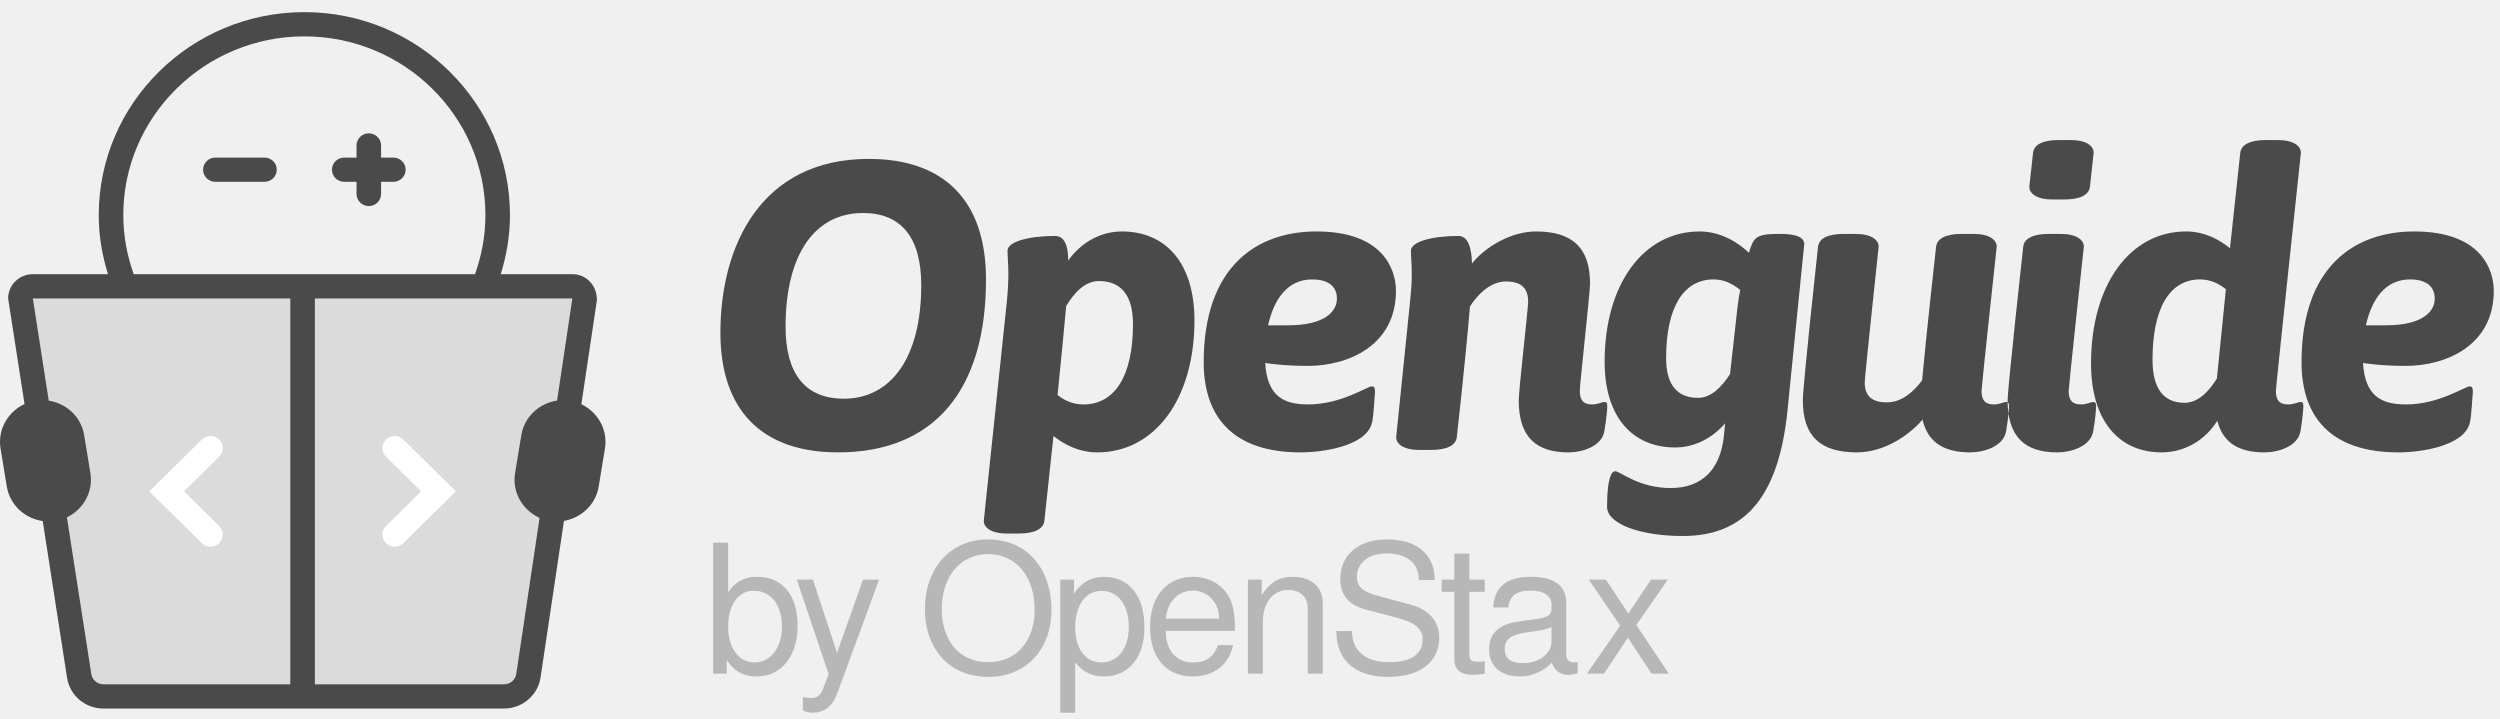
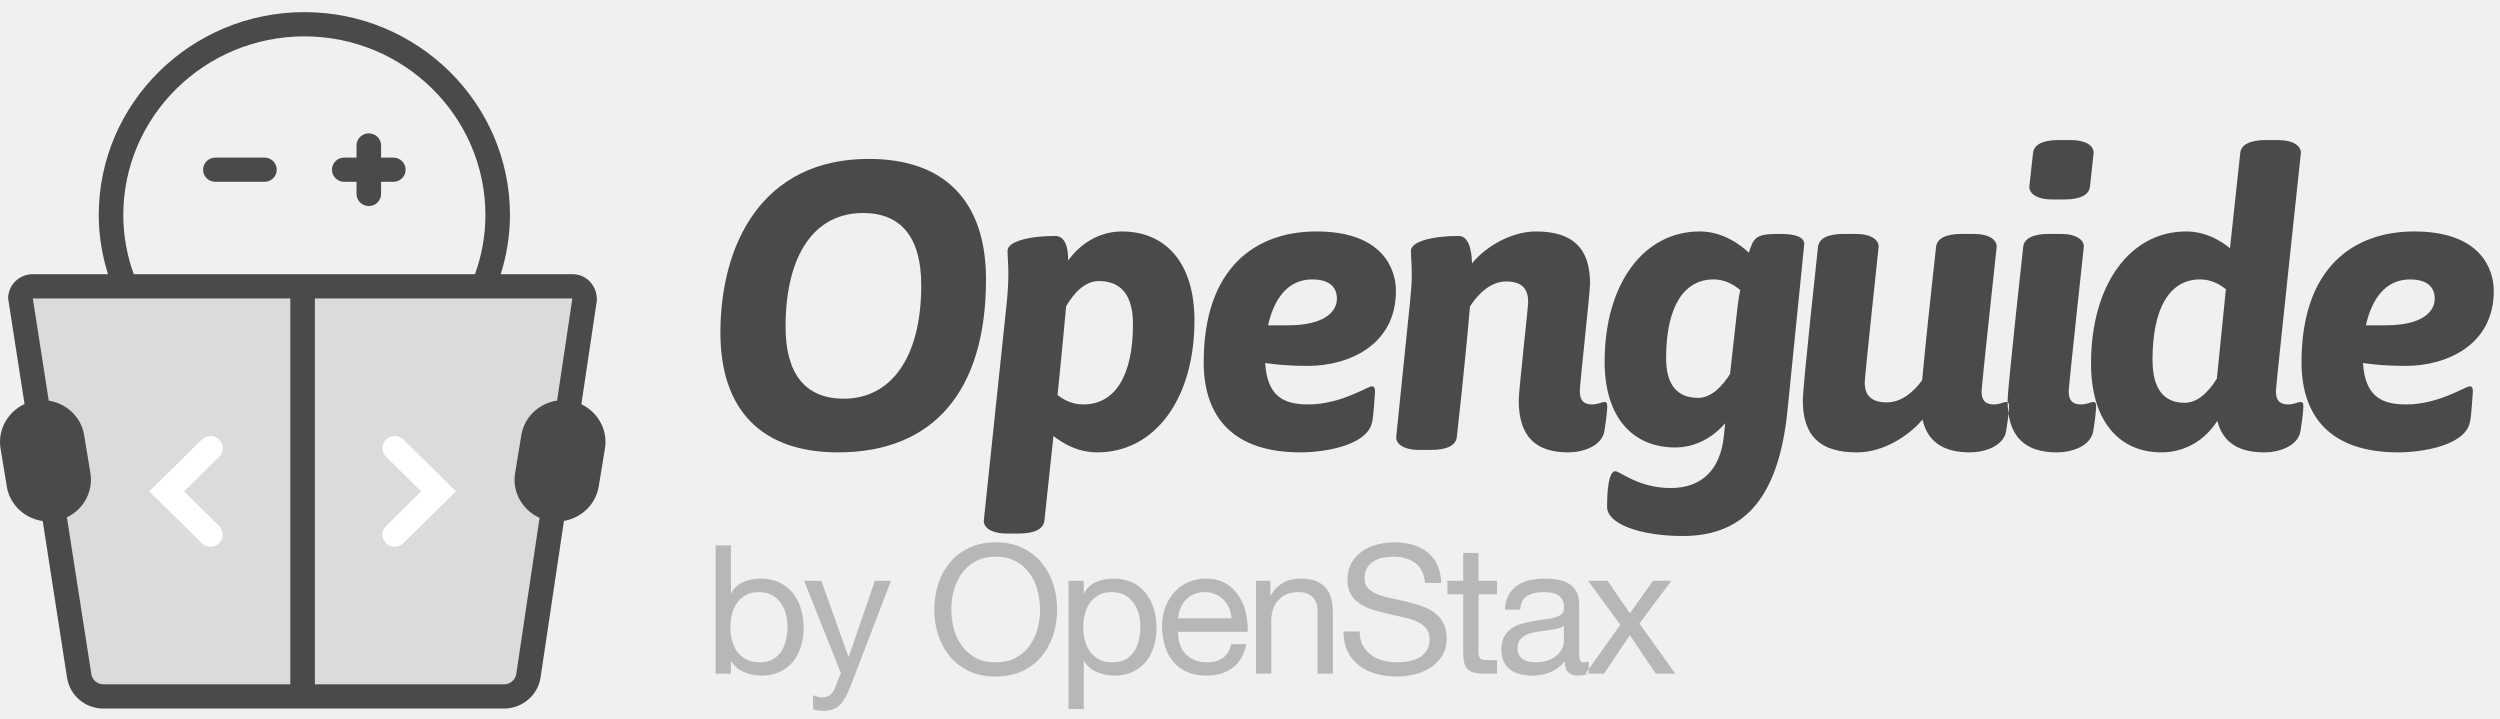
<svg xmlns="http://www.w3.org/2000/svg" width="167px" height="48px" viewBox="0 0 167 48" version="1.1">
  <defs />
  <g id="Stylde-Guide-App" stroke="none" stroke-width="1" fill="none" fill-rule="evenodd">
    <g id="Textbook-Styleguide---Guest-View---Desktop" transform="translate(-20, -15)">
      <g id="header">
        <g id="Group-2" transform="translate(20, 12)">
          <g id="Logos/logo-Openguide">
-             <text id="by-OpenStax" font-family="HelveticaNeue, Helvetica Neue" font-size="12" font-weight="normal" letter-spacing="-0.5" fill="#B7B7B7">
-               <tspan x="47" y="48">by OpenSta</tspan>
-               <tspan x="105.804" y="48">x</tspan>
-             </text>
-             <g id="Page-1" stroke-width="1" fill-rule="evenodd" transform="translate(0, 3)">
+             <path d="M47.804,39.432 L48.824,39.432 L48.824,42.636 L48.848,42.636 C49.016,42.292 49.28,42.042 49.64,41.886 C50,41.73 50.396,41.652 50.828,41.652 C51.308,41.652 51.726,41.74 52.082,41.916 C52.438,42.092 52.734,42.33 52.97,42.63 C53.206,42.93 53.384,43.276 53.504,43.668 C53.624,44.06 53.684,44.476 53.684,44.916 C53.684,45.356 53.626,45.772 53.51,46.164 C53.394,46.556 53.218,46.898 52.982,47.19 C52.746,47.482 52.45,47.712 52.094,47.88 C51.738,48.048 51.324,48.132 50.852,48.132 C50.7,48.132 50.53,48.116 50.342,48.084 C50.154,48.052 49.968,48 49.784,47.928 C49.6,47.856 49.426,47.758 49.262,47.634 C49.098,47.51 48.96,47.356 48.848,47.172 L48.824,47.172 L48.824,48 L47.804,48 L47.804,39.432 Z M52.604,44.844 C52.604,44.556 52.566,44.274 52.49,43.998 C52.414,43.722 52.298,43.476 52.142,43.26 C51.986,43.044 51.786,42.872 51.542,42.744 C51.298,42.616 51.012,42.552 50.684,42.552 C50.34,42.552 50.048,42.62 49.808,42.756 C49.568,42.892 49.372,43.07 49.22,43.29 C49.068,43.51 48.958,43.76 48.89,44.04 C48.822,44.32 48.788,44.604 48.788,44.892 C48.788,45.196 48.824,45.49 48.896,45.774 C48.968,46.058 49.082,46.308 49.238,46.524 C49.394,46.74 49.596,46.914 49.844,47.046 C50.092,47.178 50.392,47.244 50.744,47.244 C51.096,47.244 51.39,47.176 51.626,47.04 C51.862,46.904 52.052,46.724 52.196,46.5 C52.34,46.276 52.444,46.02 52.508,45.732 C52.572,45.444 52.604,45.148 52.604,44.844 Z M56.82,48.828 C56.7,49.132 56.582,49.388 56.466,49.596 C56.35,49.804 56.222,49.974 56.082,50.106 C55.942,50.238 55.786,50.334 55.614,50.394 C55.442,50.454 55.244,50.484 55.02,50.484 C54.9,50.484 54.78,50.476 54.66,50.46 C54.54,50.444 54.424,50.416 54.312,50.376 L54.312,49.44 C54.4,49.48 54.502,49.514 54.618,49.542 C54.734,49.57 54.832,49.584 54.912,49.584 C55.12,49.584 55.294,49.534 55.434,49.434 C55.574,49.334 55.68,49.192 55.752,49.008 L56.172,47.964 L53.712,41.796 L54.864,41.796 L56.676,46.872 L56.7,46.872 L58.44,41.796 L59.52,41.796 L56.82,48.828 Z M63.548,43.716 C63.548,44.148 63.604,44.574 63.716,44.994 C63.828,45.414 64.004,45.792 64.244,46.128 C64.484,46.464 64.792,46.734 65.168,46.938 C65.544,47.142 65.992,47.244 66.512,47.244 C67.032,47.244 67.48,47.142 67.856,46.938 C68.232,46.734 68.54,46.464 68.78,46.128 C69.02,45.792 69.196,45.414 69.308,44.994 C69.42,44.574 69.476,44.148 69.476,43.716 C69.476,43.284 69.42,42.858 69.308,42.438 C69.196,42.018 69.02,41.64 68.78,41.304 C68.54,40.968 68.232,40.698 67.856,40.494 C67.48,40.29 67.032,40.188 66.512,40.188 C65.992,40.188 65.544,40.29 65.168,40.494 C64.792,40.698 64.484,40.968 64.244,41.304 C64.004,41.64 63.828,42.018 63.716,42.438 C63.604,42.858 63.548,43.284 63.548,43.716 Z M62.408,43.716 C62.408,43.132 62.494,42.57 62.666,42.03 C62.838,41.49 63.096,41.012 63.44,40.596 C63.784,40.18 64.212,39.848 64.724,39.6 C65.236,39.352 65.832,39.228 66.512,39.228 C67.192,39.228 67.788,39.352 68.3,39.6 C68.812,39.848 69.24,40.18 69.584,40.596 C69.928,41.012 70.186,41.49 70.358,42.03 C70.53,42.57 70.616,43.132 70.616,43.716 C70.616,44.3 70.53,44.862 70.358,45.402 C70.186,45.942 69.928,46.42 69.584,46.836 C69.24,47.252 68.812,47.582 68.3,47.826 C67.788,48.07 67.192,48.192 66.512,48.192 C65.832,48.192 65.236,48.07 64.724,47.826 C64.212,47.582 63.784,47.252 63.44,46.836 C63.096,46.42 62.838,45.942 62.666,45.402 C62.494,44.862 62.408,44.3 62.408,43.716 Z M71.376,41.796 L72.396,41.796 L72.396,42.636 L72.42,42.636 C72.588,42.292 72.852,42.042 73.212,41.886 C73.572,41.73 73.968,41.652 74.4,41.652 C74.88,41.652 75.298,41.74 75.654,41.916 C76.01,42.092 76.306,42.33 76.542,42.63 C76.778,42.93 76.956,43.276 77.076,43.668 C77.196,44.06 77.256,44.476 77.256,44.916 C77.256,45.356 77.198,45.772 77.082,46.164 C76.966,46.556 76.79,46.898 76.554,47.19 C76.318,47.482 76.022,47.712 75.666,47.88 C75.31,48.048 74.896,48.132 74.424,48.132 C74.272,48.132 74.102,48.116 73.914,48.084 C73.726,48.052 73.54,48 73.356,47.928 C73.172,47.856 72.998,47.758 72.834,47.634 C72.67,47.51 72.532,47.356 72.42,47.172 L72.396,47.172 L72.396,50.364 L71.376,50.364 L71.376,41.796 Z M76.176,44.844 C76.176,44.556 76.138,44.274 76.062,43.998 C75.986,43.722 75.87,43.476 75.714,43.26 C75.558,43.044 75.358,42.872 75.114,42.744 C74.87,42.616 74.584,42.552 74.256,42.552 C73.912,42.552 73.62,42.62 73.38,42.756 C73.14,42.892 72.944,43.07 72.792,43.29 C72.64,43.51 72.53,43.76 72.462,44.04 C72.394,44.32 72.36,44.604 72.36,44.892 C72.36,45.196 72.396,45.49 72.468,45.774 C72.54,46.058 72.654,46.308 72.81,46.524 C72.966,46.74 73.168,46.914 73.416,47.046 C73.664,47.178 73.964,47.244 74.316,47.244 C74.668,47.244 74.962,47.176 75.198,47.04 C75.434,46.904 75.624,46.724 75.768,46.5 C75.912,46.276 76.016,46.02 76.08,45.732 C76.144,45.444 76.176,45.148 76.176,44.844 Z M82.264,44.304 C82.248,44.064 82.194,43.836 82.102,43.62 C82.01,43.404 81.886,43.218 81.73,43.062 C81.574,42.906 81.39,42.782 81.178,42.69 C80.966,42.598 80.732,42.552 80.476,42.552 C80.212,42.552 79.974,42.598 79.762,42.69 C79.55,42.782 79.368,42.908 79.216,43.068 C79.064,43.228 78.944,43.414 78.856,43.626 C78.768,43.838 78.716,44.064 78.7,44.304 L82.264,44.304 Z M83.248,46.032 C83.112,46.728 82.812,47.252 82.348,47.604 C81.884,47.956 81.3,48.132 80.596,48.132 C80.1,48.132 79.67,48.052 79.306,47.892 C78.942,47.732 78.636,47.508 78.388,47.22 C78.14,46.932 77.954,46.588 77.83,46.188 C77.706,45.788 77.636,45.352 77.62,44.88 C77.62,44.408 77.692,43.976 77.836,43.584 C77.98,43.192 78.182,42.852 78.442,42.564 C78.702,42.276 79.01,42.052 79.366,41.892 C79.722,41.732 80.112,41.652 80.536,41.652 C81.088,41.652 81.546,41.766 81.91,41.994 C82.274,42.222 82.566,42.512 82.786,42.864 C83.006,43.216 83.158,43.6 83.242,44.016 C83.326,44.432 83.36,44.828 83.344,45.204 L78.7,45.204 C78.692,45.476 78.724,45.734 78.796,45.978 C78.868,46.222 78.984,46.438 79.144,46.626 C79.304,46.814 79.508,46.964 79.756,47.076 C80.004,47.188 80.296,47.244 80.632,47.244 C81.064,47.244 81.418,47.144 81.694,46.944 C81.97,46.744 82.152,46.44 82.24,46.032 L83.248,46.032 Z M83.9,41.796 L83.9,48 L84.92,48 L84.92,44.496 C84.92,44.216 84.958,43.958 85.034,43.722 C85.11,43.486 85.224,43.28 85.376,43.104 C85.528,42.928 85.718,42.792 85.946,42.696 C86.174,42.6 86.444,42.552 86.756,42.552 C87.148,42.552 87.456,42.664 87.68,42.888 C87.904,43.112 88.016,43.416 88.016,43.8 L88.016,48 L89.036,48 L89.036,43.92 C89.036,43.584 89.002,43.278 88.934,43.002 C88.866,42.726 88.748,42.488 88.58,42.288 C88.412,42.088 88.192,41.932 87.92,41.82 C87.648,41.708 87.308,41.652 86.9,41.652 C85.98,41.652 85.308,42.028 84.884,42.78 L84.86,42.78 L84.86,41.796 L83.9,41.796 Z M95.196,41.94 L96.276,41.94 C96.26,41.468 96.17,41.062 96.006,40.722 C95.842,40.382 95.618,40.1 95.334,39.876 C95.05,39.652 94.72,39.488 94.344,39.384 C93.968,39.28 93.56,39.228 93.12,39.228 C92.728,39.228 92.346,39.278 91.974,39.378 C91.602,39.478 91.27,39.63 90.978,39.834 C90.686,40.038 90.452,40.298 90.276,40.614 C90.1,40.93 90.012,41.304 90.012,41.736 C90.012,42.128 90.09,42.454 90.246,42.714 C90.402,42.974 90.61,43.186 90.87,43.35 C91.13,43.514 91.424,43.646 91.752,43.746 C92.08,43.846 92.414,43.934 92.754,44.01 C93.094,44.086 93.428,44.16 93.756,44.232 C94.084,44.304 94.378,44.398 94.638,44.514 C94.898,44.63 95.106,44.78 95.262,44.964 C95.418,45.148 95.496,45.388 95.496,45.684 C95.496,45.996 95.432,46.252 95.304,46.452 C95.176,46.652 95.008,46.81 94.8,46.926 C94.592,47.042 94.358,47.124 94.098,47.172 C93.838,47.22 93.58,47.244 93.324,47.244 C93.004,47.244 92.692,47.204 92.388,47.124 C92.084,47.044 91.818,46.92 91.59,46.752 C91.362,46.584 91.178,46.37 91.038,46.11 C90.898,45.85 90.828,45.54 90.828,45.18 L89.748,45.18 C89.748,45.7 89.842,46.15 90.03,46.53 C90.218,46.91 90.474,47.222 90.798,47.466 C91.122,47.71 91.498,47.892 91.926,48.012 C92.354,48.132 92.808,48.192 93.288,48.192 C93.68,48.192 94.074,48.146 94.47,48.054 C94.866,47.962 95.224,47.814 95.544,47.61 C95.864,47.406 96.126,47.142 96.33,46.818 C96.534,46.494 96.636,46.104 96.636,45.648 C96.636,45.224 96.558,44.872 96.402,44.592 C96.246,44.312 96.038,44.08 95.778,43.896 C95.518,43.712 95.224,43.566 94.896,43.458 C94.568,43.35 94.234,43.256 93.894,43.176 C93.554,43.096 93.22,43.022 92.892,42.954 C92.564,42.886 92.27,42.8 92.01,42.696 C91.75,42.592 91.542,42.458 91.386,42.294 C91.23,42.13 91.152,41.916 91.152,41.652 C91.152,41.372 91.206,41.138 91.314,40.95 C91.422,40.762 91.566,40.612 91.746,40.5 C91.926,40.388 92.132,40.308 92.364,40.26 C92.596,40.212 92.832,40.188 93.072,40.188 C93.664,40.188 94.15,40.326 94.53,40.602 C94.91,40.878 95.132,41.324 95.196,41.94 Z M98.764,41.796 L98.764,39.936 L97.744,39.936 L97.744,41.796 L96.688,41.796 L96.688,42.696 L97.744,42.696 L97.744,46.644 C97.744,46.932 97.772,47.164 97.828,47.34 C97.884,47.516 97.97,47.652 98.086,47.748 C98.202,47.844 98.354,47.91 98.542,47.946 C98.73,47.982 98.956,48 99.22,48 L100,48 L100,47.1 L99.532,47.1 C99.372,47.1 99.242,47.094 99.142,47.082 C99.042,47.07 98.964,47.044 98.908,47.004 C98.852,46.964 98.814,46.908 98.794,46.836 C98.774,46.764 98.764,46.668 98.764,46.548 L98.764,42.696 L100,42.696 L100,41.796 L98.764,41.796 Z M106.124,47.976 C105.948,48.08 105.704,48.132 105.392,48.132 C105.128,48.132 104.918,48.058 104.762,47.91 C104.606,47.762 104.528,47.52 104.528,47.184 C104.248,47.52 103.922,47.762 103.55,47.91 C103.178,48.058 102.776,48.132 102.344,48.132 C102.064,48.132 101.798,48.1 101.546,48.036 C101.294,47.972 101.076,47.872 100.892,47.736 C100.708,47.6 100.562,47.422 100.454,47.202 C100.346,46.982 100.292,46.716 100.292,46.404 C100.292,46.052 100.352,45.764 100.472,45.54 C100.592,45.316 100.75,45.134 100.946,44.994 C101.142,44.854 101.366,44.748 101.618,44.676 C101.87,44.604 102.128,44.544 102.392,44.496 C102.672,44.44 102.938,44.398 103.19,44.37 C103.442,44.342 103.664,44.302 103.856,44.25 C104.048,44.198 104.2,44.122 104.312,44.022 C104.424,43.922 104.48,43.776 104.48,43.584 C104.48,43.36 104.438,43.18 104.354,43.044 C104.27,42.908 104.162,42.804 104.03,42.732 C103.898,42.66 103.75,42.612 103.586,42.588 C103.422,42.564 103.26,42.552 103.1,42.552 C102.668,42.552 102.308,42.634 102.02,42.798 C101.732,42.962 101.576,43.272 101.552,43.728 L100.532,43.728 C100.548,43.344 100.628,43.02 100.772,42.756 C100.916,42.492 101.108,42.278 101.348,42.114 C101.588,41.95 101.862,41.832 102.17,41.76 C102.478,41.688 102.808,41.652 103.16,41.652 C103.44,41.652 103.718,41.672 103.994,41.712 C104.27,41.752 104.52,41.834 104.744,41.958 C104.968,42.082 105.148,42.256 105.284,42.48 C105.42,42.704 105.488,42.996 105.488,43.356 L105.488,46.548 C105.488,46.788 105.502,46.964 105.53,47.076 C105.558,47.188 105.652,47.244 105.812,47.244 C105.9,47.244 106.004,47.224 106.124,47.184 L106.124,47.976 Z M104.468,44.796 C104.34,44.892 104.172,44.962 103.964,45.006 C103.756,45.05 103.538,45.086 103.31,45.114 C103.082,45.142 102.852,45.174 102.62,45.21 C102.388,45.246 102.18,45.304 101.996,45.384 C101.812,45.464 101.662,45.578 101.546,45.726 C101.43,45.874 101.372,46.076 101.372,46.332 C101.372,46.5 101.406,46.642 101.474,46.758 C101.542,46.874 101.63,46.968 101.738,47.04 C101.846,47.112 101.972,47.164 102.116,47.196 C102.26,47.228 102.412,47.244 102.572,47.244 C102.908,47.244 103.196,47.198 103.436,47.106 C103.676,47.014 103.872,46.898 104.024,46.758 C104.176,46.618 104.288,46.466 104.36,46.302 C104.432,46.138 104.468,45.984 104.468,45.84 L104.468,44.796 Z M108.24,44.736 L106.08,41.796 L107.388,41.796 L108.876,43.968 L110.424,41.796 L111.648,41.796 L109.512,44.652 L111.912,48 L110.604,48 L108.876,45.432 L107.148,48 L105.912,48 L108.24,44.736 Z" id="by-OpenStax" fill="#B7B7B7" />
+             <g id="Page-1" stroke-width="1" transform="translate(0, 3)">
              <path d="M33.676,46.521 L6.91,46.521 C6.101,46.521 5.413,45.938 5.29,45.148 L1.364,19.935 C1.364,19.489 1.731,19.126 2.184,19.126 L38.241,19.126 C38.695,19.126 39.061,19.489 39.061,19.935 L35.298,45.138 C35.18,45.933 34.489,46.521 33.676,46.521" id="Fill-5" fill="#DBDBDB" />
              <g id="Group-9" transform="translate(0, 0.369618)">
                <path d="M17.666,11.776 L14.386,11.776 C13.933,11.776 13.566,11.413 13.566,10.966 C13.566,10.519 13.933,10.156 14.386,10.156 L17.666,10.156 C18.12,10.156 18.486,10.519 18.486,10.966 C18.486,11.413 18.12,11.776 17.666,11.776" id="Fill-1" fill="#4A4A4A" />
                <path d="M26.276,10.156 L25.456,10.156 L25.456,9.347 C25.456,8.9 25.09,8.537 24.636,8.537 C24.183,8.537 23.816,8.9 23.816,9.347 L23.816,10.156 L22.996,10.156 C22.543,10.156 22.176,10.519 22.176,10.966 C22.176,11.413 22.543,11.776 22.996,11.776 L23.816,11.776 L23.816,12.585 C23.816,13.032 24.183,13.395 24.636,13.395 C25.09,13.395 25.456,13.032 25.456,12.585 L25.456,11.776 L26.276,11.776 C26.73,11.776 27.096,11.413 27.096,10.966 C27.096,10.519 26.73,10.156 26.276,10.156" id="Fill-3" fill="#4A4A4A" />
                <path d="M25.785,35.917 C25.945,36.075 26.155,36.154 26.364,36.154 C26.574,36.154 26.784,36.075 26.944,35.917 L30.451,32.454 L26.944,28.991 C26.624,28.675 26.105,28.675 25.785,28.991 C25.464,29.307 25.464,29.82 25.785,30.136 L28.132,32.454 L25.785,34.772 C25.464,35.089 25.464,35.601 25.785,35.917" id="Fill-10" fill="#FFFFFF" />
                <path d="M14.061,36.154 C14.271,36.154 14.481,36.075 14.641,35.917 C14.962,35.6 14.962,35.088 14.641,34.772 L12.293,32.454 L14.641,30.136 C14.962,29.82 14.962,29.307 14.641,28.991 C14.32,28.675 13.802,28.675 13.482,28.991 L9.974,32.454 L13.482,35.917 C13.641,36.075 13.851,36.154 14.061,36.154" id="Fill-12" fill="#FFFFFF" />
                <path d="M37.213,26.39 C36.028,26.564 35.029,27.466 34.826,28.692 L34.407,31.237 C34.199,32.507 34.908,33.714 36.044,34.222 L34.487,44.65 C34.429,45.045 34.079,45.342 33.676,45.342 L21.033,45.342 L21.033,19.566 L38.233,19.566 L37.213,26.39 Z M19.393,45.342 L6.91,45.342 C6.503,45.342 6.163,45.053 6.1,44.655 L4.469,34.188 C5.565,33.663 6.244,32.481 6.039,31.237 L5.621,28.692 C5.42,27.473 4.432,26.576 3.256,26.394 L2.193,19.566 L19.393,19.566 L19.393,45.342 Z M8.236,14.002 C8.236,7.416 13.662,2.06 20.331,2.06 C27,2.06 32.426,7.416 32.426,14.002 C32.426,15.387 32.173,16.71 31.73,17.946 L8.933,17.946 C8.491,16.71 8.236,15.387 8.236,14.002 L8.236,14.002 Z M39.873,19.684 C39.882,18.673 39.145,17.946 38.242,17.946 L33.448,17.946 C33.839,16.696 34.066,15.377 34.066,14.002 C34.066,6.524 27.905,0.44 20.331,0.44 C12.758,0.44 6.596,6.524 6.596,14.002 C6.596,15.377 6.823,16.696 7.215,17.946 L2.183,17.946 C1.279,17.946 0.543,18.673 0.543,19.566 L1.639,26.62 C0.523,27.137 -0.17,28.331 0.036,29.589 L0.455,32.133 C0.658,33.364 1.662,34.268 2.854,34.437 L4.479,44.901 C4.666,46.095 5.688,46.961 6.91,46.961 L33.676,46.961 C34.886,46.961 35.933,46.07 36.109,44.887 L37.672,34.426 C38.829,34.229 39.794,33.337 39.992,32.133 L40.411,29.589 C40.616,28.342 39.934,27.157 38.835,26.634 L39.873,19.684 Z" id="Fill-7" fill="#4A4A4A" />
              </g>
            </g>
-             <g id="Group-2" stroke-width="1" fill-rule="evenodd" transform="translate(47, 5)" fill="#4A4A4A">
-               <path d="M11.034,8.615 C16.127,8.615 18.865,11.462 18.865,16.665 C18.865,24.085 15.388,28.219 8.981,28.219 C3.888,28.219 1.123,25.399 1.123,20.224 C1.123,14.419 3.833,8.615 11.034,8.615 Z M10.651,12.229 C7.475,12.229 5.476,14.912 5.476,19.841 C5.476,22.962 6.79,24.632 9.364,24.632 C12.485,24.632 14.539,21.949 14.539,17.048 C14.539,13.899 13.225,12.229 10.651,12.229 Z M27.943,13.461 C30.846,13.461 32.79,15.542 32.79,19.403 C32.79,24.66 30.134,28.219 26.301,28.219 C25.014,28.219 24.028,27.644 23.371,27.124 L22.768,32.764 C22.714,33.339 22.111,33.64 21.044,33.64 L20.277,33.64 C19.182,33.64 18.716,33.23 18.716,32.792 L20.249,18.225 C20.332,17.431 20.359,16.747 20.359,16.281 C20.359,15.624 20.304,15.159 20.304,14.748 C20.304,14.146 21.701,13.762 23.48,13.762 C24.192,13.762 24.357,14.611 24.357,15.405 C25.123,14.31 26.41,13.461 27.943,13.461 Z M25.37,25.016 C27.45,25.016 28.683,23.154 28.683,19.649 C28.683,17.76 27.916,16.774 26.41,16.774 C25.479,16.774 24.767,17.541 24.22,18.444 C24.083,20.032 23.864,22.168 23.645,24.386 C24.083,24.742 24.658,25.016 25.37,25.016 Z M46.249,17.431 C46.249,21.073 43.073,22.442 40.362,22.442 C39.157,22.442 38.281,22.36 37.515,22.25 C37.651,24.495 38.774,25.016 40.389,25.016 C42.58,25.016 44.332,23.811 44.633,23.811 C44.743,23.811 44.852,23.811 44.852,24.194 C44.825,24.304 44.77,25.864 44.633,26.302 C44.195,27.808 41.375,28.219 39.869,28.219 C35.406,28.219 33.407,25.892 33.407,22.195 C33.407,15.871 36.885,13.461 40.937,13.461 C45.4,13.461 46.249,16.007 46.249,17.431 Z M37.706,19.731 L39.02,19.731 C41.594,19.731 42.306,18.745 42.306,17.951 C42.306,17.048 41.622,16.665 40.663,16.665 C38.966,16.665 38.089,18.034 37.706,19.731 Z M60.146,24.851 C60.31,24.851 60.365,24.906 60.365,25.152 C60.365,25.207 60.338,25.837 60.173,26.795 C60.009,27.808 58.722,28.219 57.764,28.219 C55.628,28.219 54.451,27.206 54.451,24.742 C54.451,24.085 55.081,18.554 55.081,18.17 C55.081,17.294 54.67,16.801 53.602,16.801 C52.534,16.801 51.686,17.705 51.193,18.472 C50.892,22.086 50.317,27.179 50.317,27.179 C50.262,27.754 49.659,28.055 48.592,28.055 L47.825,28.055 C46.73,28.055 46.264,27.644 46.264,27.206 C47.305,17.048 47.305,17.294 47.305,16.281 C47.305,15.624 47.25,15.159 47.25,14.748 C47.25,14.146 48.646,13.762 50.426,13.762 C51.111,13.762 51.302,14.666 51.33,15.597 C52.206,14.502 53.931,13.461 55.601,13.461 C58.038,13.461 59.215,14.556 59.215,16.938 C59.215,17.541 58.531,23.647 58.531,24.112 C58.531,24.742 58.777,25.016 59.352,25.016 C59.735,25.016 60.037,24.851 60.146,24.851 Z M71.935,13.625 C73.03,13.625 73.523,13.872 73.523,14.31 L72.401,25.454 C71.826,31.012 69.69,33.805 65.419,33.805 C62.598,33.805 60.353,33.011 60.353,31.861 C60.353,29.999 60.627,29.479 60.901,29.479 C61.229,29.479 62.461,30.601 64.597,30.601 C66.705,30.601 67.938,29.342 68.157,27.096 L68.239,26.275 C67.445,27.206 66.267,27.89 64.898,27.89 C62.078,27.89 60.189,25.892 60.189,22.168 C60.189,16.966 62.79,13.461 66.541,13.461 C68.074,13.461 69.252,14.337 69.827,14.885 C70.128,13.927 70.237,13.653 71.606,13.625 L71.935,13.625 Z M68.923,19.786 C69.033,18.882 69.087,18.088 69.252,17.376 C68.786,16.993 68.211,16.665 67.472,16.665 C65.473,16.665 64.296,18.499 64.296,21.922 C64.296,23.674 65.008,24.577 66.432,24.577 C67.308,24.577 68.02,23.838 68.567,22.989 L68.923,19.786 Z M86.982,24.851 C87.147,24.851 87.201,24.906 87.201,25.152 C87.201,25.207 87.174,25.837 87.01,26.795 C86.845,27.808 85.558,28.219 84.6,28.219 C82.875,28.219 81.78,27.562 81.424,26.029 C80.466,27.151 78.796,28.219 77.043,28.219 C74.579,28.219 73.429,27.124 73.429,24.742 C73.429,23.783 74.442,14.502 74.442,14.502 C74.497,13.927 75.099,13.625 76.167,13.625 L76.934,13.625 C78.029,13.625 78.494,14.036 78.494,14.474 C78.494,14.474 77.563,23.181 77.563,23.537 C77.563,24.386 77.974,24.879 79.042,24.879 C80.082,24.879 80.904,24.085 81.397,23.4 C81.67,20.416 82.328,14.502 82.328,14.502 C82.382,13.927 82.985,13.625 84.053,13.625 L84.819,13.625 C85.914,13.625 86.38,14.036 86.38,14.474 C86.38,14.474 85.367,23.838 85.367,24.112 C85.367,24.742 85.613,25.016 86.188,25.016 C86.572,25.016 86.873,24.851 86.982,24.851 Z M91.296,7.355 C92.392,7.355 92.857,7.766 92.857,8.204 L92.611,10.449 C92.556,11.024 91.954,11.325 90.886,11.325 L90.119,11.325 C89.024,11.325 88.558,10.915 88.558,10.477 L88.805,8.231 C88.86,7.656 89.462,7.355 90.53,7.355 L91.296,7.355 Z M90.639,13.625 C91.734,13.625 92.2,14.036 92.2,14.474 C92.2,14.474 91.187,23.838 91.187,24.112 C91.187,24.742 91.433,25.016 92.008,25.016 C92.392,25.016 92.693,24.851 92.802,24.851 C92.967,24.851 93.021,24.906 93.021,25.152 C93.021,25.207 92.994,25.837 92.83,26.795 C92.665,27.808 91.379,28.219 90.42,28.219 C88.285,28.219 87.107,27.206 87.107,24.742 C87.107,23.975 88.148,14.502 88.148,14.502 C88.202,13.927 88.805,13.625 89.873,13.625 L90.639,13.625 Z M106.645,24.851 C106.809,24.851 106.864,24.906 106.864,25.152 C106.864,25.207 106.836,25.837 106.672,26.795 C106.508,27.808 105.221,28.219 104.263,28.219 C102.565,28.219 101.497,27.589 101.114,26.111 C100.347,27.343 99.006,28.219 97.39,28.219 C94.57,28.219 92.681,26.138 92.681,22.278 C92.681,17.02 95.282,13.461 99.033,13.461 C100.32,13.461 101.333,14.063 101.963,14.584 L102.647,8.231 C102.702,7.656 103.304,7.355 104.372,7.355 L105.139,7.355 C106.234,7.355 106.7,7.766 106.7,8.204 C106.7,8.204 105.029,23.838 105.029,24.112 C105.029,24.742 105.276,25.016 105.851,25.016 C106.234,25.016 106.535,24.851 106.645,24.851 Z M101.087,23.291 L101.689,17.322 C101.251,16.966 100.676,16.665 99.964,16.665 C97.965,16.665 96.788,18.526 96.788,22.031 C96.788,23.92 97.5,24.906 98.924,24.906 C99.827,24.906 100.539,24.167 101.087,23.291 Z M119.584,17.431 C119.584,21.073 116.408,22.442 113.697,22.442 C112.492,22.442 111.616,22.36 110.849,22.25 C110.986,24.495 112.109,25.016 113.724,25.016 C115.915,25.016 117.667,23.811 117.968,23.811 C118.078,23.811 118.187,23.811 118.187,24.194 C118.16,24.304 118.105,25.864 117.968,26.302 C117.53,27.808 114.71,28.219 113.204,28.219 C108.741,28.219 106.742,25.892 106.742,22.195 C106.742,15.871 110.22,13.461 114.272,13.461 C118.735,13.461 119.584,16.007 119.584,17.431 Z M111.041,19.731 L112.355,19.731 C114.929,19.731 115.641,18.745 115.641,17.951 C115.641,17.048 114.956,16.665 113.998,16.665 C112.301,16.665 111.424,18.034 111.041,19.731 Z" id="Openguide" />
+             <g id="Group-2" stroke-width="1" transform="translate(48, 12)" fill="#4A4A4A">
+               <path d="M10.034,1.615 C15.127,1.615 17.865,4.462 17.865,9.665 C17.865,17.085 14.388,21.219 7.981,21.219 C2.888,21.219 0.123,18.399 0.123,13.224 C0.123,7.419 2.833,1.615 10.034,1.615 Z M9.651,5.229 C6.475,5.229 4.476,7.912 4.476,12.841 C4.476,15.962 5.79,17.632 8.364,17.632 C11.485,17.632 13.539,14.949 13.539,10.048 C13.539,6.899 12.225,5.229 9.651,5.229 Z M26.943,6.461 C29.846,6.461 31.79,8.542 31.79,12.403 C31.79,17.66 29.134,21.219 25.301,21.219 C24.014,21.219 23.028,20.644 22.371,20.124 L21.768,25.764 C21.714,26.339 21.111,26.64 20.044,26.64 L19.277,26.64 C18.182,26.64 17.716,26.23 17.716,25.792 L19.249,11.225 C19.332,10.431 19.359,9.747 19.359,9.281 C19.359,8.624 19.304,8.159 19.304,7.748 C19.304,7.146 20.701,6.762 22.48,6.762 C23.192,6.762 23.357,7.611 23.357,8.405 C24.123,7.31 25.41,6.461 26.943,6.461 Z M24.37,18.016 C26.45,18.016 27.683,16.154 27.683,12.649 C27.683,10.76 26.916,9.774 25.41,9.774 C24.479,9.774 23.767,10.541 23.22,11.444 C23.083,13.032 22.864,15.168 22.645,17.386 C23.083,17.742 23.658,18.016 24.37,18.016 Z M45.249,10.431 C45.249,14.073 42.073,15.442 39.362,15.442 C38.157,15.442 37.281,15.36 36.515,15.25 C36.651,17.495 37.774,18.016 39.389,18.016 C41.58,18.016 43.332,16.811 43.633,16.811 C43.743,16.811 43.852,16.811 43.852,17.194 C43.825,17.304 43.77,18.864 43.633,19.302 C43.195,20.808 40.375,21.219 38.869,21.219 C34.406,21.219 32.407,18.892 32.407,15.195 C32.407,8.871 35.885,6.461 39.937,6.461 C44.4,6.461 45.249,9.007 45.249,10.431 Z M36.706,12.731 L38.02,12.731 C40.594,12.731 41.306,11.745 41.306,10.951 C41.306,10.048 40.622,9.665 39.663,9.665 C37.966,9.665 37.089,11.034 36.706,12.731 Z M59.146,17.851 C59.31,17.851 59.365,17.906 59.365,18.152 C59.365,18.207 59.338,18.837 59.173,19.795 C59.009,20.808 57.722,21.219 56.764,21.219 C54.628,21.219 53.451,20.206 53.451,17.742 C53.451,17.085 54.081,11.554 54.081,11.17 C54.081,10.294 53.67,9.801 52.602,9.801 C51.534,9.801 50.686,10.705 50.193,11.472 C49.892,15.086 49.317,20.179 49.317,20.179 C49.262,20.754 48.659,21.055 47.592,21.055 L46.825,21.055 C45.73,21.055 45.264,20.644 45.264,20.206 C46.305,10.048 46.305,10.294 46.305,9.281 C46.305,8.624 46.25,8.159 46.25,7.748 C46.25,7.146 47.646,6.762 49.426,6.762 C50.111,6.762 50.302,7.666 50.33,8.597 C51.206,7.502 52.931,6.461 54.601,6.461 C57.038,6.461 58.215,7.556 58.215,9.938 C58.215,10.541 57.531,16.647 57.531,17.112 C57.531,17.742 57.777,18.016 58.352,18.016 C58.735,18.016 59.037,17.851 59.146,17.851 Z M70.935,6.625 C72.03,6.625 72.523,6.872 72.523,7.31 L71.401,18.454 C70.826,24.012 68.69,26.805 64.419,26.805 C61.598,26.805 59.353,26.011 59.353,24.861 C59.353,22.999 59.627,22.479 59.901,22.479 C60.229,22.479 61.461,23.601 63.597,23.601 C65.705,23.601 66.938,22.342 67.157,20.096 L67.239,19.275 C66.445,20.206 65.267,20.89 63.898,20.89 C61.078,20.89 59.189,18.892 59.189,15.168 C59.189,9.966 61.79,6.461 65.541,6.461 C67.074,6.461 68.252,7.337 68.827,7.885 C69.128,6.927 69.237,6.653 70.606,6.625 L70.935,6.625 Z M67.923,12.786 C68.033,11.882 68.087,11.088 68.252,10.376 C67.786,9.993 67.211,9.665 66.472,9.665 C64.473,9.665 63.296,11.499 63.296,14.922 C63.296,16.674 64.008,17.577 65.432,17.577 C66.308,17.577 67.02,16.838 67.567,15.989 L67.923,12.786 Z M85.982,17.851 C86.147,17.851 86.201,17.906 86.201,18.152 C86.201,18.207 86.174,18.837 86.01,19.795 C85.845,20.808 84.558,21.219 83.6,21.219 C81.875,21.219 80.78,20.562 80.424,19.029 C79.466,20.151 77.796,21.219 76.043,21.219 C73.579,21.219 72.429,20.124 72.429,17.742 C72.429,16.783 73.442,7.502 73.442,7.502 C73.497,6.927 74.099,6.625 75.167,6.625 L75.934,6.625 C77.029,6.625 77.494,7.036 77.494,7.474 C77.494,7.474 76.563,16.181 76.563,16.537 C76.563,17.386 76.974,17.879 78.042,17.879 C79.082,17.879 79.904,17.085 80.397,16.4 C80.67,13.416 81.328,7.502 81.328,7.502 C81.382,6.927 81.985,6.625 83.053,6.625 L83.819,6.625 C84.914,6.625 85.38,7.036 85.38,7.474 C85.38,7.474 84.367,16.838 84.367,17.112 C84.367,17.742 84.613,18.016 85.188,18.016 C85.572,18.016 85.873,17.851 85.982,17.851 Z M90.296,0.355 C91.392,0.355 91.857,0.766 91.857,1.204 L91.611,3.449 C91.556,4.024 90.954,4.325 89.886,4.325 L89.119,4.325 C88.024,4.325 87.558,3.915 87.558,3.477 L87.805,1.231 C87.86,0.656 88.462,0.355 89.53,0.355 L90.296,0.355 Z M89.639,6.625 C90.734,6.625 91.2,7.036 91.2,7.474 C91.2,7.474 90.187,16.838 90.187,17.112 C90.187,17.742 90.433,18.016 91.008,18.016 C91.392,18.016 91.693,17.851 91.802,17.851 C91.967,17.851 92.021,17.906 92.021,18.152 C92.021,18.207 91.994,18.837 91.83,19.795 C91.665,20.808 90.379,21.219 89.42,21.219 C87.285,21.219 86.107,20.206 86.107,17.742 C86.107,16.975 87.148,7.502 87.148,7.502 C87.202,6.927 87.805,6.625 88.873,6.625 L89.639,6.625 Z M105.645,17.851 C105.809,17.851 105.864,17.906 105.864,18.152 C105.864,18.207 105.836,18.837 105.672,19.795 C105.508,20.808 104.221,21.219 103.263,21.219 C101.565,21.219 100.497,20.589 100.114,19.111 C99.347,20.343 98.006,21.219 96.39,21.219 C93.57,21.219 91.681,19.138 91.681,15.278 C91.681,10.02 94.282,6.461 98.033,6.461 C99.32,6.461 100.333,7.063 100.963,7.584 L101.647,1.231 C101.702,0.656 102.304,0.355 103.372,0.355 L104.139,0.355 C105.234,0.355 105.7,0.766 105.7,1.204 C105.7,1.204 104.029,16.838 104.029,17.112 C104.029,17.742 104.276,18.016 104.851,18.016 C105.234,18.016 105.535,17.851 105.645,17.851 Z M100.087,16.291 L100.689,10.322 C100.251,9.966 99.676,9.665 98.964,9.665 C96.965,9.665 95.788,11.526 95.788,15.031 C95.788,16.92 96.5,17.906 97.924,17.906 C98.827,17.906 99.539,17.167 100.087,16.291 Z M118.584,10.431 C118.584,14.073 115.408,15.442 112.697,15.442 C111.492,15.442 110.616,15.36 109.849,15.25 C109.986,17.495 111.109,18.016 112.724,18.016 C114.915,18.016 116.667,16.811 116.968,16.811 C117.078,16.811 117.187,16.811 117.187,17.194 C117.16,17.304 117.105,18.864 116.968,19.302 C116.53,20.808 113.71,21.219 112.204,21.219 C107.741,21.219 105.742,18.892 105.742,15.195 C105.742,8.871 109.22,6.461 113.272,6.461 C117.735,6.461 118.584,9.007 118.584,10.431 Z M110.041,12.731 L111.355,12.731 C113.929,12.731 114.641,11.745 114.641,10.951 C114.641,10.048 113.956,9.665 112.998,9.665 C111.301,9.665 110.424,11.034 110.041,12.731 Z" id="Openguide" />
            </g>
          </g>
        </g>
      </g>
    </g>
  </g>
</svg>
